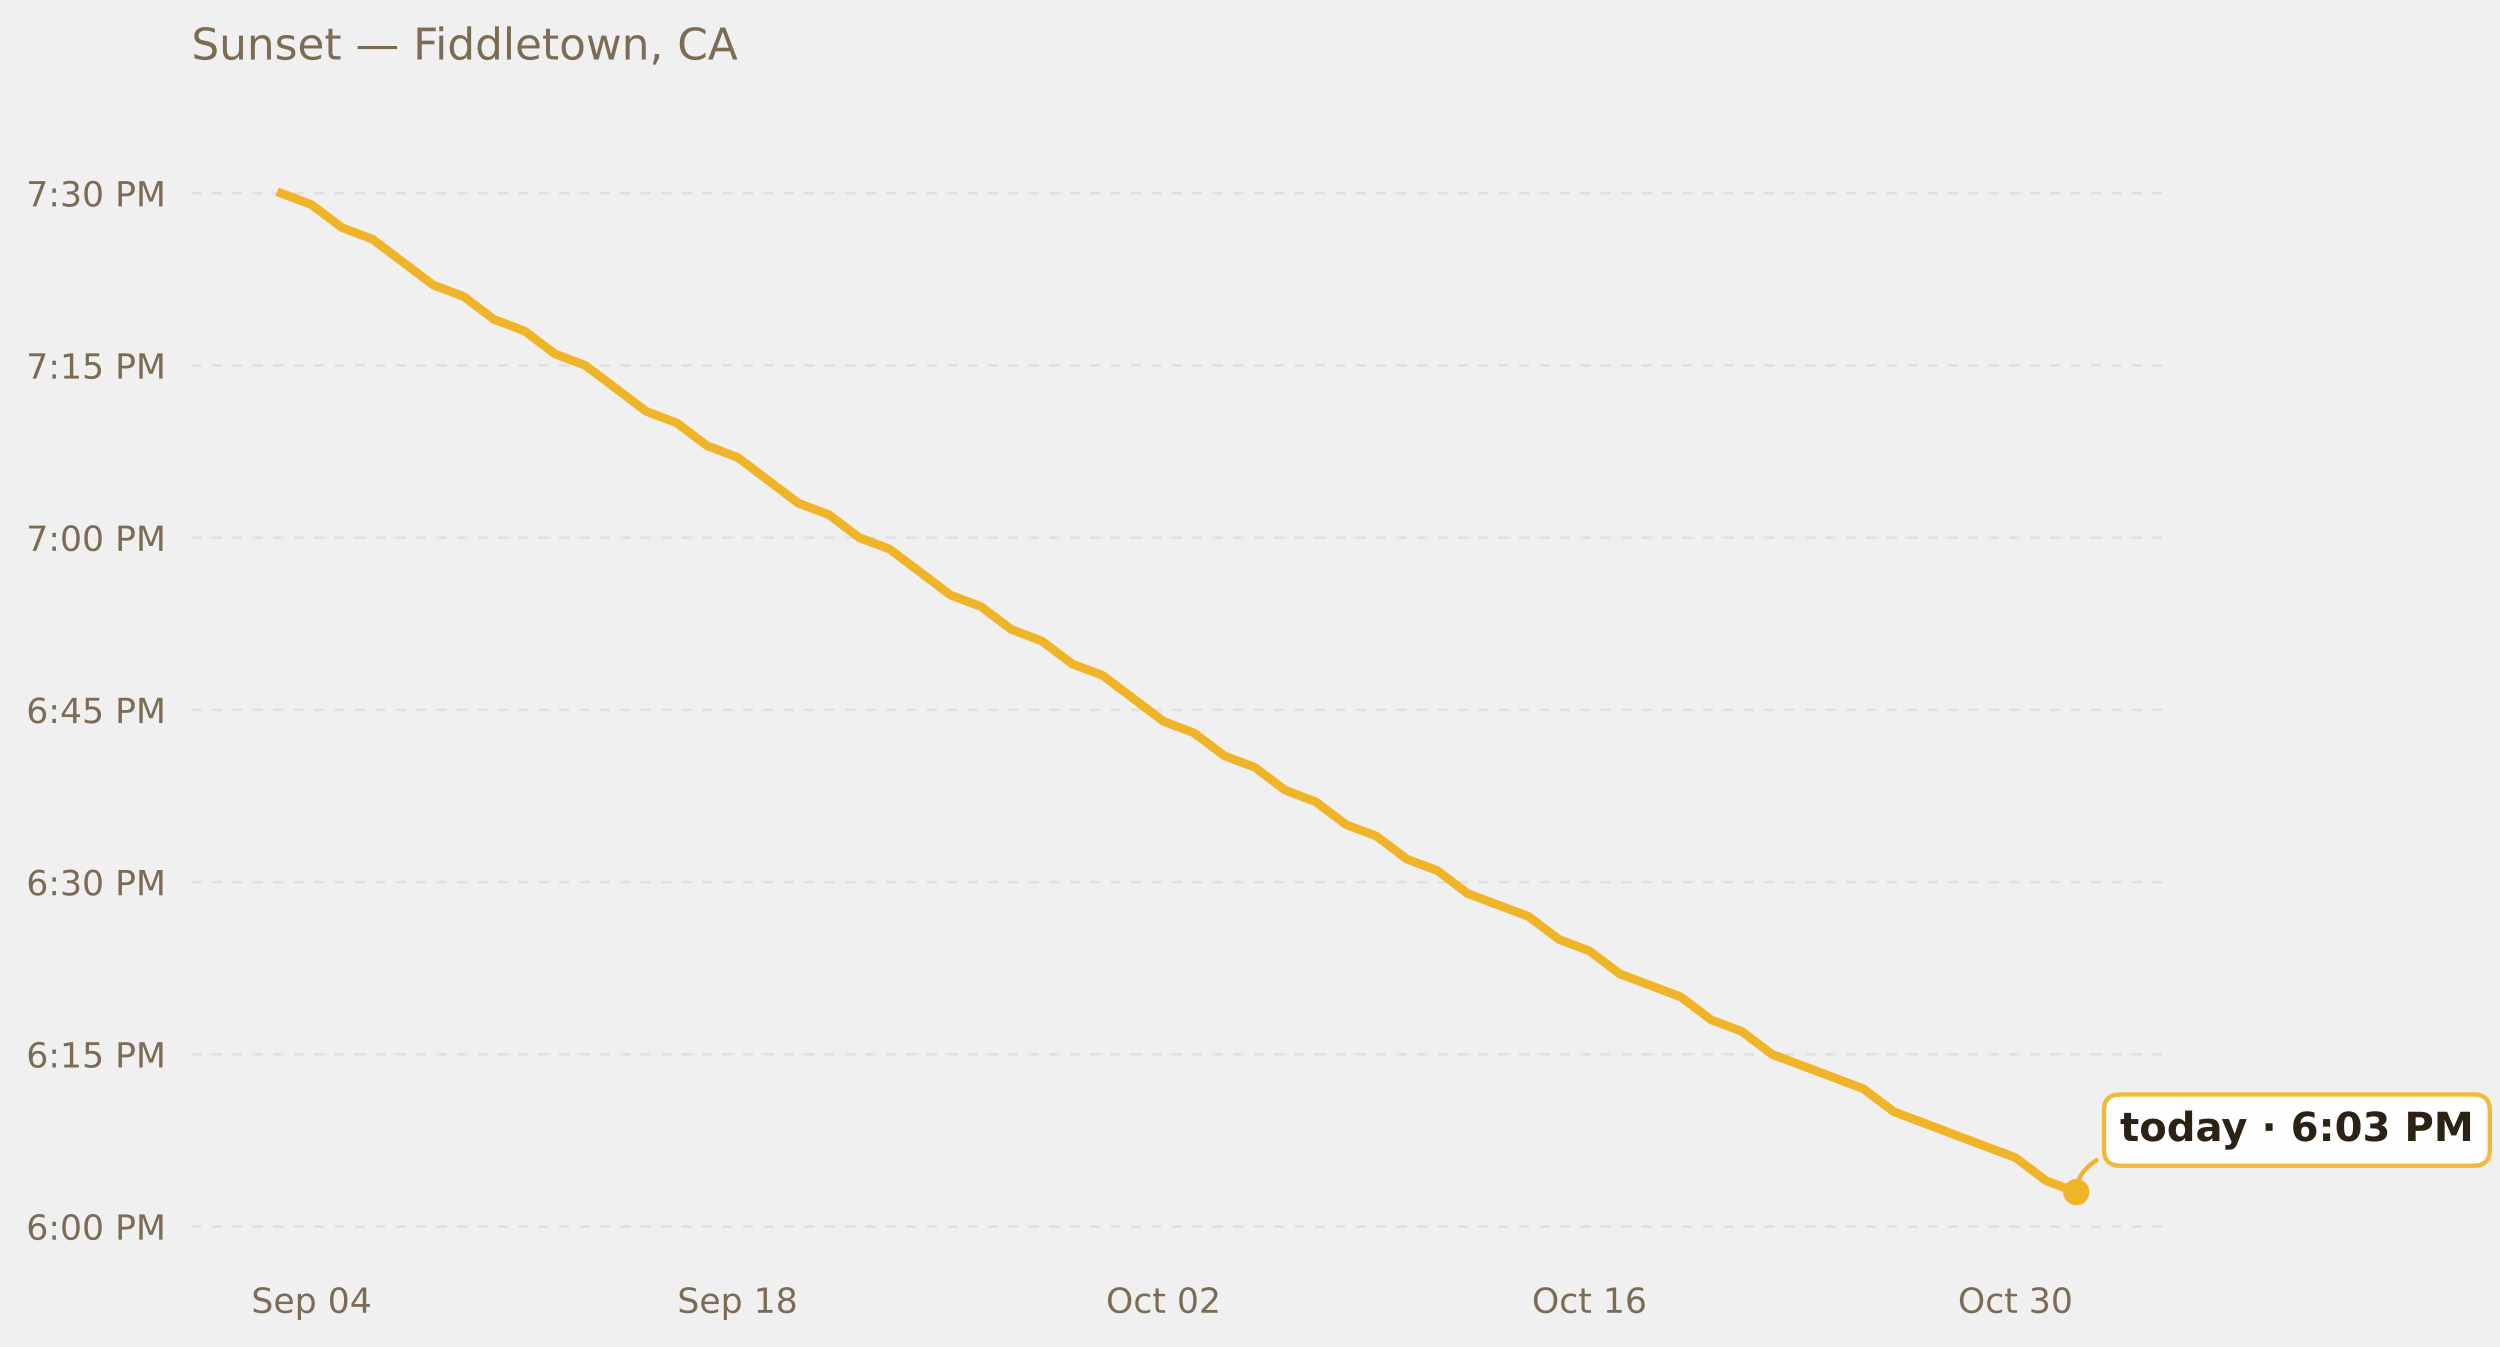
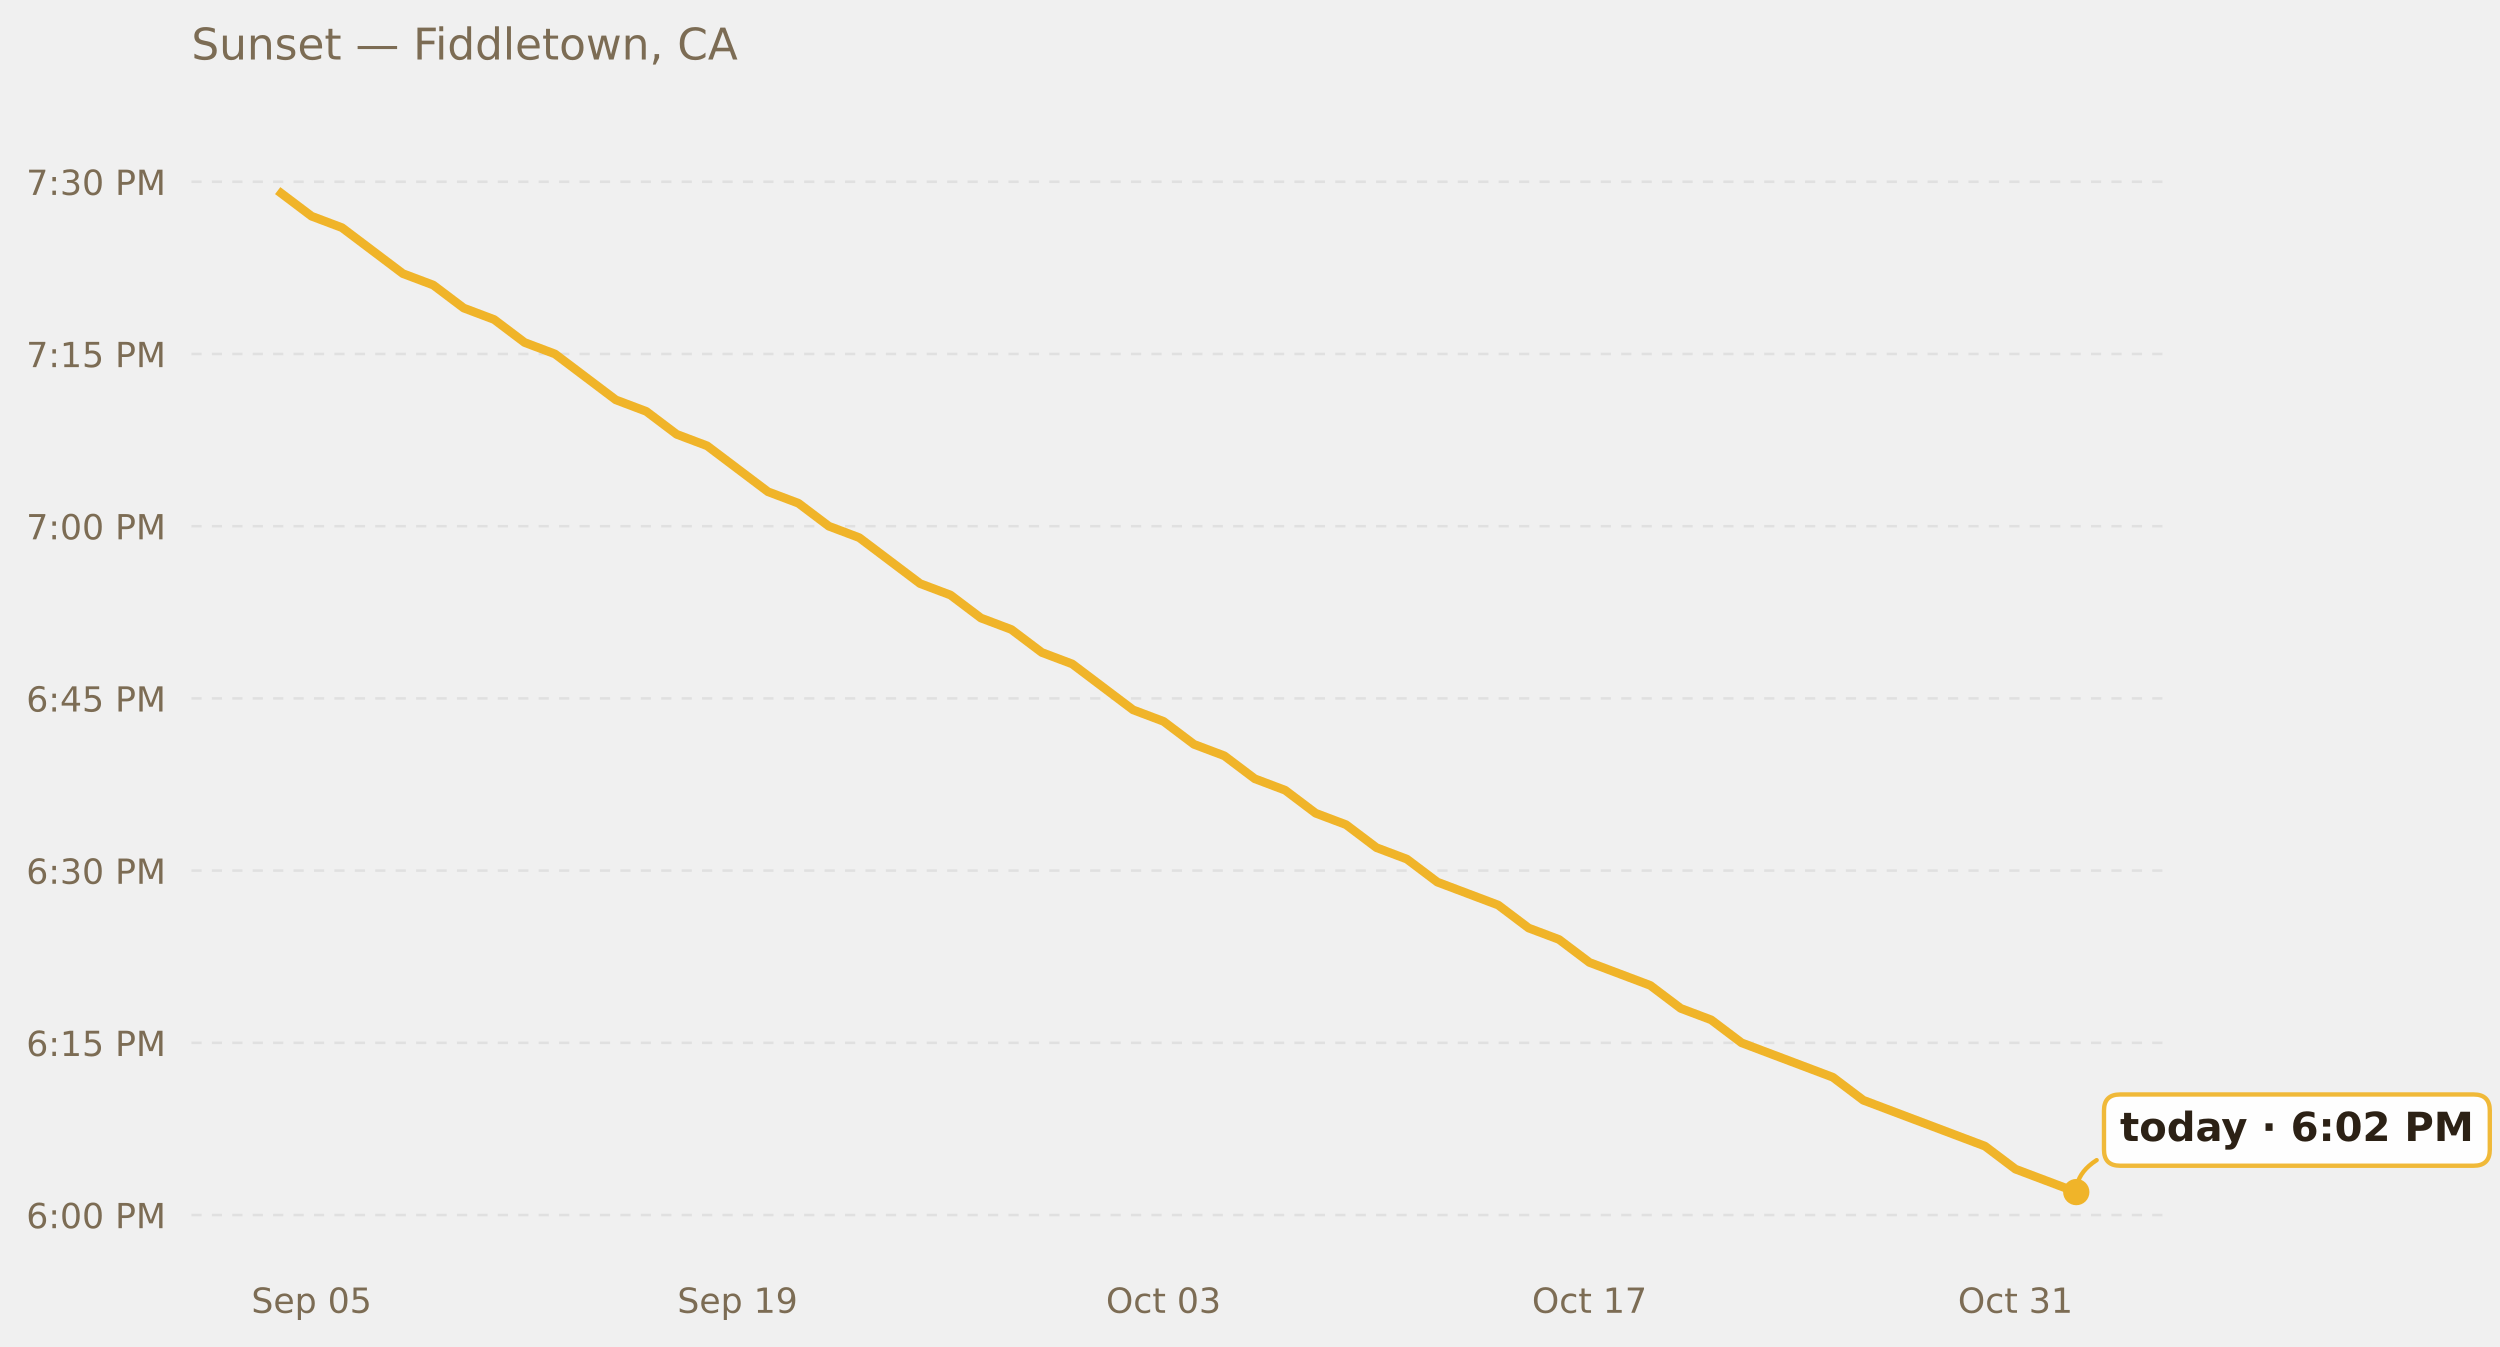
<svg xmlns="http://www.w3.org/2000/svg" xmlns:xlink="http://www.w3.org/1999/xlink" width="685.423pt" height="369.112pt" viewBox="0 0 685.423 369.112" version="1.1">
  <defs>
    <style type="text/css">*{stroke-linejoin: round; stroke-linecap: butt}</style>
  </defs>
  <g id="figure_1">
    <g id="patch_1">
      <path d="M 0 369.112  L 685.423 369.112  L 685.423 0  L 0 0  L 0 369.112  z " style="fill: none; opacity: 0" />
    </g>
    <g id="axes_1">
      <g id="patch_2">
        <path d="M 52.478 345.718  L 593.858 345.718  L 593.858 30.318  L 52.478 30.318  L 52.478 345.718  z " style="fill: none" />
      </g>
      <g id="matplotlib.axis_1">
        <g id="xtick_1">
          <g id="text_1">
            <g style="fill: #7c6c54" transform="translate(68.9198 359.9366) scale(0.095 -0.095)">
              <defs>
                <path id="DejaVuSans-53" d="M 3425 4513  L 3425 3897  Q 3066 4069 2747 4153  Q 2428 4238 2131 4238  Q 1616 4238 1336 4038  Q 1056 3838 1056 3469  Q 1056 3159 1242 3001  Q 1428 2844 1947 2747  L 2328 2669  Q 3034 2534 3370 2195  Q 3706 1856 3706 1288  Q 3706 609 3251 259  Q 2797 -91 1919 -91  Q 1588 -91 1214 -16  Q 841 59 441 206  L 441 856  Q 825 641 1194 531  Q 1563 422 1919 422  Q 2459 422 2753 634  Q 3047 847 3047 1241  Q 3047 1584 2836 1778  Q 2625 1972 2144 2069  L 1759 2144  Q 1053 2284 737 2584  Q 422 2884 422 3419  Q 422 4038 858 4394  Q 1294 4750 2059 4750  Q 2388 4750 2728 4690  Q 3069 4631 3425 4513  z " transform="scale(0.015625)" />
                <path id="DejaVuSans-65" d="M 3597 1894  L 3597 1613  L 953 1613  Q 991 1019 1311 708  Q 1631 397 2203 397  Q 2534 397 2845 478  Q 3156 559 3463 722  L 3463 178  Q 3153 47 2828 -22  Q 2503 -91 2169 -91  Q 1331 -91 842 396  Q 353 884 353 1716  Q 353 2575 817 3079  Q 1281 3584 2069 3584  Q 2775 3584 3186 3129  Q 3597 2675 3597 1894  z M 3022 2063  Q 3016 2534 2758 2815  Q 2500 3097 2075 3097  Q 1594 3097 1305 2825  Q 1016 2553 972 2059  L 3022 2063  z " transform="scale(0.015625)" />
                <path id="DejaVuSans-70" d="M 1159 525  L 1159 -1331  L 581 -1331  L 581 3500  L 1159 3500  L 1159 2969  Q 1341 3281 1617 3432  Q 1894 3584 2278 3584  Q 2916 3584 3314 3078  Q 3713 2572 3713 1747  Q 3713 922 3314 415  Q 2916 -91 2278 -91  Q 1894 -91 1617 61  Q 1341 213 1159 525  z M 3116 1747  Q 3116 2381 2855 2742  Q 2594 3103 2138 3103  Q 1681 3103 1420 2742  Q 1159 2381 1159 1747  Q 1159 1113 1420 752  Q 1681 391 2138 391  Q 2594 391 2855 752  Q 3116 1113 3116 1747  z " transform="scale(0.015625)" />
                <path id="DejaVuSans-20" transform="scale(0.015625)" />
                <path id="DejaVuSans-30" d="M 2034 4250  Q 1547 4250 1301 3770  Q 1056 3291 1056 2328  Q 1056 1369 1301 889  Q 1547 409 2034 409  Q 2525 409 2770 889  Q 3016 1369 3016 2328  Q 3016 3291 2770 3770  Q 2525 4250 2034 4250  z M 2034 4750  Q 2819 4750 3233 4129  Q 3647 3509 3647 2328  Q 3647 1150 3233 529  Q 2819 -91 2034 -91  Q 1250 -91 836 529  Q 422 1150 422 2328  Q 422 3509 836 4129  Q 1250 4750 2034 4750  z " transform="scale(0.015625)" />
-                 <path id="DejaVuSans-34" d="M 2419 4116  L 825 1625  L 2419 1625  L 2419 4116  z M 2253 4666  L 3047 4666  L 3047 1625  L 3713 1625  L 3713 1100  L 3047 1100  L 3047 0  L 2419 0  L 2419 1100  L 313 1100  L 313 1709  L 2253 4666  z " transform="scale(0.015625)" />
+                 <path id="DejaVuSans-35" d="M 691 4666  L 3169 4666  L 3169 4134  L 1269 4134  L 1269 2991  Q 1406 3038 1543 3061  Q 1681 3084 1819 3084  Q 2600 3084 3056 2656  Q 3513 2228 3513 1497  Q 3513 744 3044 326  Q 2575 -91 1722 -91  Q 1428 -91 1123 -41  Q 819 9 494 109  L 494 744  Q 775 591 1075 516  Q 1375 441 1709 441  Q 2250 441 2565 725  Q 2881 1009 2881 1497  Q 2881 1984 2565 2268  Q 2250 2553 1709 2553  Q 1456 2553 1204 2497  Q 953 2441 691 2322  L 691 4666  z " transform="scale(0.015625)" />
              </defs>
              <use xlink:href="#DejaVuSans-53" />
              <use xlink:href="#DejaVuSans-65" x="63.477" />
              <use xlink:href="#DejaVuSans-70" x="125" />
              <use xlink:href="#DejaVuSans-20" x="188.477" />
              <use xlink:href="#DejaVuSans-30" x="220.264" />
-               <use xlink:href="#DejaVuSans-34" x="283.887" />
+               <use xlink:href="#DejaVuSans-35" x="283.887" />
            </g>
          </g>
        </g>
        <g id="xtick_2">
          <g id="text_2">
            <g style="fill: #7c6c54" transform="translate(185.7045 359.9366) scale(0.095 -0.095)">
              <defs>
                <path id="DejaVuSans-31" d="M 794 531  L 1825 531  L 1825 4091  L 703 3866  L 703 4441  L 1819 4666  L 2450 4666  L 2450 531  L 3481 531  L 3481 0  L 794 0  L 794 531  z " transform="scale(0.015625)" />
-                 <path id="DejaVuSans-38" d="M 2034 2216  Q 1584 2216 1326 1975  Q 1069 1734 1069 1313  Q 1069 891 1326 650  Q 1584 409 2034 409  Q 2484 409 2743 651  Q 3003 894 3003 1313  Q 3003 1734 2745 1975  Q 2488 2216 2034 2216  z M 1403 2484  Q 997 2584 770 2862  Q 544 3141 544 3541  Q 544 4100 942 4425  Q 1341 4750 2034 4750  Q 2731 4750 3128 4425  Q 3525 4100 3525 3541  Q 3525 3141 3298 2862  Q 3072 2584 2669 2484  Q 3125 2378 3379 2068  Q 3634 1759 3634 1313  Q 3634 634 3220 271  Q 2806 -91 2034 -91  Q 1263 -91 848 271  Q 434 634 434 1313  Q 434 1759 690 2068  Q 947 2378 1403 2484  z M 1172 3481  Q 1172 3119 1398 2916  Q 1625 2713 2034 2713  Q 2441 2713 2670 2916  Q 2900 3119 2900 3481  Q 2900 3844 2670 4047  Q 2441 4250 2034 4250  Q 1625 4250 1398 4047  Q 1172 3844 1172 3481  z " transform="scale(0.015625)" />
+                 <path id="DejaVuSans-39" d="M 703 97  L 703 672  Q 941 559 1184 500  Q 1428 441 1663 441  Q 2288 441 2617 861  Q 2947 1281 2994 2138  Q 2813 1869 2534 1725  Q 2256 1581 1919 1581  Q 1219 1581 811 2004  Q 403 2428 403 3163  Q 403 3881 828 4315  Q 1253 4750 1959 4750  Q 2769 4750 3195 4129  Q 3622 3509 3622 2328  Q 3622 1225 3098 567  Q 2575 -91 1691 -91  Q 1453 -91 1209 -44  Q 966 3 703 97  z M 1959 2075  Q 2384 2075 2632 2365  Q 2881 2656 2881 3163  Q 2881 3666 2632 3958  Q 2384 4250 1959 4250  Q 1534 4250 1286 3958  Q 1038 3666 1038 3163  Q 1038 2656 1286 2365  Q 1534 2075 1959 2075  z " transform="scale(0.015625)" />
              </defs>
              <use xlink:href="#DejaVuSans-53" />
              <use xlink:href="#DejaVuSans-65" x="63.477" />
              <use xlink:href="#DejaVuSans-70" x="125" />
              <use xlink:href="#DejaVuSans-20" x="188.477" />
              <use xlink:href="#DejaVuSans-31" x="220.264" />
-               <use xlink:href="#DejaVuSans-38" x="283.887" />
+               <use xlink:href="#DejaVuSans-39" x="283.887" />
            </g>
          </g>
        </g>
        <g id="xtick_3">
          <g id="text_3">
            <g style="fill: #7c6c54" transform="translate(303.2298 359.9366) scale(0.095 -0.095)">
              <defs>
                <path id="DejaVuSans-4f" d="M 2522 4238  Q 1834 4238 1429 3725  Q 1025 3213 1025 2328  Q 1025 1447 1429 934  Q 1834 422 2522 422  Q 3209 422 3611 934  Q 4013 1447 4013 2328  Q 4013 3213 3611 3725  Q 3209 4238 2522 4238  z M 2522 4750  Q 3503 4750 4090 4092  Q 4678 3434 4678 2328  Q 4678 1225 4090 567  Q 3503 -91 2522 -91  Q 1538 -91 948 565  Q 359 1222 359 2328  Q 359 3434 948 4092  Q 1538 4750 2522 4750  z " transform="scale(0.015625)" />
                <path id="DejaVuSans-63" d="M 3122 3366  L 3122 2828  Q 2878 2963 2633 3030  Q 2388 3097 2138 3097  Q 1578 3097 1268 2742  Q 959 2388 959 1747  Q 959 1106 1268 751  Q 1578 397 2138 397  Q 2388 397 2633 464  Q 2878 531 3122 666  L 3122 134  Q 2881 22 2623 -34  Q 2366 -91 2075 -91  Q 1284 -91 818 406  Q 353 903 353 1747  Q 353 2603 823 3093  Q 1294 3584 2113 3584  Q 2378 3584 2631 3529  Q 2884 3475 3122 3366  z " transform="scale(0.015625)" />
                <path id="DejaVuSans-74" d="M 1172 4494  L 1172 3500  L 2356 3500  L 2356 3053  L 1172 3053  L 1172 1153  Q 1172 725 1289 603  Q 1406 481 1766 481  L 2356 481  L 2356 0  L 1766 0  Q 1100 0 847 248  Q 594 497 594 1153  L 594 3053  L 172 3053  L 172 3500  L 594 3500  L 594 4494  L 1172 4494  z " transform="scale(0.015625)" />
-                 <path id="DejaVuSans-32" d="M 1228 531  L 3431 531  L 3431 0  L 469 0  L 469 531  Q 828 903 1448 1529  Q 2069 2156 2228 2338  Q 2531 2678 2651 2914  Q 2772 3150 2772 3378  Q 2772 3750 2511 3984  Q 2250 4219 1831 4219  Q 1534 4219 1204 4116  Q 875 4013 500 3803  L 500 4441  Q 881 4594 1212 4672  Q 1544 4750 1819 4750  Q 2544 4750 2975 4387  Q 3406 4025 3406 3419  Q 3406 3131 3298 2873  Q 3191 2616 2906 2266  Q 2828 2175 2409 1742  Q 1991 1309 1228 531  z " transform="scale(0.015625)" />
+                 <path id="DejaVuSans-33" d="M 2597 2516  Q 3050 2419 3304 2112  Q 3559 1806 3559 1356  Q 3559 666 3084 287  Q 2609 -91 1734 -91  Q 1441 -91 1130 -33  Q 819 25 488 141  L 488 750  Q 750 597 1062 519  Q 1375 441 1716 441  Q 2309 441 2620 675  Q 2931 909 2931 1356  Q 2931 1769 2642 2001  Q 2353 2234 1838 2234  L 1294 2234  L 1294 2753  L 1863 2753  Q 2328 2753 2575 2939  Q 2822 3125 2822 3475  Q 2822 3834 2567 4026  Q 2313 4219 1838 4219  Q 1578 4219 1281 4162  Q 984 4106 628 3988  L 628 4550  Q 988 4650 1302 4700  Q 1616 4750 1894 4750  Q 2613 4750 3031 4423  Q 3450 4097 3450 3541  Q 3450 3153 3228 2886  Q 3006 2619 2597 2516  z " transform="scale(0.015625)" />
              </defs>
              <use xlink:href="#DejaVuSans-4f" />
              <use xlink:href="#DejaVuSans-63" x="78.711" />
              <use xlink:href="#DejaVuSans-74" x="133.691" />
              <use xlink:href="#DejaVuSans-20" x="172.9" />
              <use xlink:href="#DejaVuSans-30" x="204.688" />
-               <use xlink:href="#DejaVuSans-32" x="268.311" />
+               <use xlink:href="#DejaVuSans-33" x="268.311" />
            </g>
          </g>
        </g>
        <g id="xtick_4">
          <g id="text_4">
            <g style="fill: #7c6c54" transform="translate(420.0145 359.9366) scale(0.095 -0.095)">
              <defs>
-                 <path id="DejaVuSans-36" d="M 2113 2584  Q 1688 2584 1439 2293  Q 1191 2003 1191 1497  Q 1191 994 1439 701  Q 1688 409 2113 409  Q 2538 409 2786 701  Q 3034 994 3034 1497  Q 3034 2003 2786 2293  Q 2538 2584 2113 2584  z M 3366 4563  L 3366 3988  Q 3128 4100 2886 4159  Q 2644 4219 2406 4219  Q 1781 4219 1451 3797  Q 1122 3375 1075 2522  Q 1259 2794 1537 2939  Q 1816 3084 2150 3084  Q 2853 3084 3261 2657  Q 3669 2231 3669 1497  Q 3669 778 3244 343  Q 2819 -91 2113 -91  Q 1303 -91 875 529  Q 447 1150 447 2328  Q 447 3434 972 4092  Q 1497 4750 2381 4750  Q 2619 4750 2861 4703  Q 3103 4656 3366 4563  z " transform="scale(0.015625)" />
+                 <path id="DejaVuSans-37" d="M 525 4666  L 3525 4666  L 3525 4397  L 1831 0  L 1172 0  L 2766 4134  L 525 4134  L 525 4666  z " transform="scale(0.015625)" />
              </defs>
              <use xlink:href="#DejaVuSans-4f" />
              <use xlink:href="#DejaVuSans-63" x="78.711" />
              <use xlink:href="#DejaVuSans-74" x="133.691" />
              <use xlink:href="#DejaVuSans-20" x="172.9" />
              <use xlink:href="#DejaVuSans-31" x="204.688" />
-               <use xlink:href="#DejaVuSans-36" x="268.311" />
+               <use xlink:href="#DejaVuSans-37" x="268.311" />
            </g>
          </g>
        </g>
        <g id="xtick_5">
          <g id="text_5">
            <g style="fill: #7c6c54" transform="translate(536.7992 359.9366) scale(0.095 -0.095)">
-               <defs>
-                 <path id="DejaVuSans-33" d="M 2597 2516  Q 3050 2419 3304 2112  Q 3559 1806 3559 1356  Q 3559 666 3084 287  Q 2609 -91 1734 -91  Q 1441 -91 1130 -33  Q 819 25 488 141  L 488 750  Q 750 597 1062 519  Q 1375 441 1716 441  Q 2309 441 2620 675  Q 2931 909 2931 1356  Q 2931 1769 2642 2001  Q 2353 2234 1838 2234  L 1294 2234  L 1294 2753  L 1863 2753  Q 2328 2753 2575 2939  Q 2822 3125 2822 3475  Q 2822 3834 2567 4026  Q 2313 4219 1838 4219  Q 1578 4219 1281 4162  Q 984 4106 628 3988  L 628 4550  Q 988 4650 1302 4700  Q 1616 4750 1894 4750  Q 2613 4750 3031 4423  Q 3450 4097 3450 3541  Q 3450 3153 3228 2886  Q 3006 2619 2597 2516  z " transform="scale(0.015625)" />
-               </defs>
              <use xlink:href="#DejaVuSans-4f" />
              <use xlink:href="#DejaVuSans-63" x="78.711" />
              <use xlink:href="#DejaVuSans-74" x="133.691" />
              <use xlink:href="#DejaVuSans-20" x="172.9" />
              <use xlink:href="#DejaVuSans-33" x="204.688" />
-               <use xlink:href="#DejaVuSans-30" x="268.311" />
+               <use xlink:href="#DejaVuSans-31" x="268.311" />
            </g>
          </g>
        </g>
      </g>
      <g id="matplotlib.axis_2">
        <g id="ytick_1">
          <g id="line2d_1">
-             <path d="M 52.478 336.275  L 593.858 336.275  " clip-path="url(#p6f3797dae2)" style="fill: none; stroke-dasharray: 2.8,2.8; stroke-dashoffset: 0; stroke: #e0e0e0; stroke-width: 0.7" />
+             <path d="M 52.478 333.127  L 593.858 333.127  " clip-path="url(#p673cee1c81)" style="fill: none; stroke-dasharray: 2.8,2.8; stroke-dashoffset: 0; stroke: #e0e0e0; stroke-width: 0.7" />
          </g>
          <g id="text_6">
-             <g style="fill: #7c6c54" transform="translate(7.2 339.8843) scale(0.095 -0.095)">
-               <defs>
+             <g style="fill: #7c6c54" transform="translate(7.2 336.7366) scale(0.095 -0.095)">
+               <defs>
+                 <path id="DejaVuSans-36" d="M 2113 2584  Q 1688 2584 1439 2293  Q 1191 2003 1191 1497  Q 1191 994 1439 701  Q 1688 409 2113 409  Q 2538 409 2786 701  Q 3034 994 3034 1497  Q 3034 2003 2786 2293  Q 2538 2584 2113 2584  z M 3366 4563  L 3366 3988  Q 3128 4100 2886 4159  Q 2644 4219 2406 4219  Q 1781 4219 1451 3797  Q 1122 3375 1075 2522  Q 1259 2794 1537 2939  Q 1816 3084 2150 3084  Q 2853 3084 3261 2657  Q 3669 2231 3669 1497  Q 3669 778 3244 343  Q 2819 -91 2113 -91  Q 1303 -91 875 529  Q 447 1150 447 2328  Q 447 3434 972 4092  Q 1497 4750 2381 4750  Q 2619 4750 2861 4703  Q 3103 4656 3366 4563  z " transform="scale(0.015625)" />
                <path id="DejaVuSans-3a" d="M 750 794  L 1409 794  L 1409 0  L 750 0  L 750 794  z M 750 3309  L 1409 3309  L 1409 2516  L 750 2516  L 750 3309  z " transform="scale(0.015625)" />
                <path id="DejaVuSans-50" d="M 1259 4147  L 1259 2394  L 2053 2394  Q 2494 2394 2734 2622  Q 2975 2850 2975 3272  Q 2975 3691 2734 3919  Q 2494 4147 2053 4147  L 1259 4147  z M 628 4666  L 2053 4666  Q 2838 4666 3239 4311  Q 3641 3956 3641 3272  Q 3641 2581 3239 2228  Q 2838 1875 2053 1875  L 1259 1875  L 1259 0  L 628 0  L 628 4666  z " transform="scale(0.015625)" />
                <path id="DejaVuSans-4d" d="M 628 4666  L 1569 4666  L 2759 1491  L 3956 4666  L 4897 4666  L 4897 0  L 4281 0  L 4281 4097  L 3078 897  L 2444 897  L 1241 4097  L 1241 0  L 628 0  L 628 4666  z " transform="scale(0.015625)" />
              </defs>
              <use xlink:href="#DejaVuSans-36" />
              <use xlink:href="#DejaVuSans-3a" x="63.623" />
              <use xlink:href="#DejaVuSans-30" x="97.314" />
              <use xlink:href="#DejaVuSans-30" x="160.938" />
              <use xlink:href="#DejaVuSans-20" x="224.561" />
              <use xlink:href="#DejaVuSans-50" x="256.348" />
              <use xlink:href="#DejaVuSans-4d" x="316.65" />
            </g>
          </g>
        </g>
        <g id="ytick_2">
          <g id="line2d_2">
-             <path d="M 52.478 289.059  L 593.858 289.059  " clip-path="url(#p6f3797dae2)" style="fill: none; stroke-dasharray: 2.8,2.8; stroke-dashoffset: 0; stroke: #e0e0e0; stroke-width: 0.7" />
+             <path d="M 52.478 285.912  L 593.858 285.912  " clip-path="url(#p673cee1c81)" style="fill: none; stroke-dasharray: 2.8,2.8; stroke-dashoffset: 0; stroke: #e0e0e0; stroke-width: 0.7" />
          </g>
          <g id="text_7">
-             <g style="fill: #7c6c54" transform="translate(7.2 292.6687) scale(0.095 -0.095)">
-               <defs>
-                 <path id="DejaVuSans-35" d="M 691 4666  L 3169 4666  L 3169 4134  L 1269 4134  L 1269 2991  Q 1406 3038 1543 3061  Q 1681 3084 1819 3084  Q 2600 3084 3056 2656  Q 3513 2228 3513 1497  Q 3513 744 3044 326  Q 2575 -91 1722 -91  Q 1428 -91 1123 -41  Q 819 9 494 109  L 494 744  Q 775 591 1075 516  Q 1375 441 1709 441  Q 2250 441 2565 725  Q 2881 1009 2881 1497  Q 2881 1984 2565 2268  Q 2250 2553 1709 2553  Q 1456 2553 1204 2497  Q 953 2441 691 2322  L 691 4666  z " transform="scale(0.015625)" />
-               </defs>
+             <g style="fill: #7c6c54" transform="translate(7.2 289.521) scale(0.095 -0.095)">
              <use xlink:href="#DejaVuSans-36" />
              <use xlink:href="#DejaVuSans-3a" x="63.623" />
              <use xlink:href="#DejaVuSans-31" x="97.314" />
              <use xlink:href="#DejaVuSans-35" x="160.938" />
              <use xlink:href="#DejaVuSans-20" x="224.561" />
              <use xlink:href="#DejaVuSans-50" x="256.348" />
              <use xlink:href="#DejaVuSans-4d" x="316.65" />
            </g>
          </g>
        </g>
        <g id="ytick_3">
          <g id="line2d_3">
-             <path d="M 52.478 241.844  L 593.858 241.844  " clip-path="url(#p6f3797dae2)" style="fill: none; stroke-dasharray: 2.8,2.8; stroke-dashoffset: 0; stroke: #e0e0e0; stroke-width: 0.7" />
+             <path d="M 52.478 238.696  L 593.858 238.696  " clip-path="url(#p673cee1c81)" style="fill: none; stroke-dasharray: 2.8,2.8; stroke-dashoffset: 0; stroke: #e0e0e0; stroke-width: 0.7" />
          </g>
          <g id="text_8">
-             <g style="fill: #7c6c54" transform="translate(7.2 245.4531) scale(0.095 -0.095)">
+             <g style="fill: #7c6c54" transform="translate(7.2 242.3054) scale(0.095 -0.095)">
              <use xlink:href="#DejaVuSans-36" />
              <use xlink:href="#DejaVuSans-3a" x="63.623" />
              <use xlink:href="#DejaVuSans-33" x="97.314" />
              <use xlink:href="#DejaVuSans-30" x="160.938" />
              <use xlink:href="#DejaVuSans-20" x="224.561" />
              <use xlink:href="#DejaVuSans-50" x="256.348" />
              <use xlink:href="#DejaVuSans-4d" x="316.65" />
            </g>
          </g>
        </g>
        <g id="ytick_4">
          <g id="line2d_4">
-             <path d="M 52.478 194.628  L 593.858 194.628  " clip-path="url(#p6f3797dae2)" style="fill: none; stroke-dasharray: 2.8,2.8; stroke-dashoffset: 0; stroke: #e0e0e0; stroke-width: 0.7" />
+             <path d="M 52.478 191.481  L 593.858 191.481  " clip-path="url(#p673cee1c81)" style="fill: none; stroke-dasharray: 2.8,2.8; stroke-dashoffset: 0; stroke: #e0e0e0; stroke-width: 0.7" />
          </g>
          <g id="text_9">
-             <g style="fill: #7c6c54" transform="translate(7.2 198.2376) scale(0.095 -0.095)">
+             <g style="fill: #7c6c54" transform="translate(7.2 195.0899) scale(0.095 -0.095)">
+               <defs>
+                 <path id="DejaVuSans-34" d="M 2419 4116  L 825 1625  L 2419 1625  L 2419 4116  z M 2253 4666  L 3047 4666  L 3047 1625  L 3713 1625  L 3713 1100  L 3047 1100  L 3047 0  L 2419 0  L 2419 1100  L 313 1100  L 313 1709  L 2253 4666  z " transform="scale(0.015625)" />
+               </defs>
              <use xlink:href="#DejaVuSans-36" />
              <use xlink:href="#DejaVuSans-3a" x="63.623" />
              <use xlink:href="#DejaVuSans-34" x="97.314" />
              <use xlink:href="#DejaVuSans-35" x="160.938" />
              <use xlink:href="#DejaVuSans-20" x="224.561" />
              <use xlink:href="#DejaVuSans-50" x="256.348" />
              <use xlink:href="#DejaVuSans-4d" x="316.65" />
            </g>
          </g>
        </g>
        <g id="ytick_5">
          <g id="line2d_5">
-             <path d="M 52.478 147.413  L 593.858 147.413  " clip-path="url(#p6f3797dae2)" style="fill: none; stroke-dasharray: 2.8,2.8; stroke-dashoffset: 0; stroke: #e0e0e0; stroke-width: 0.7" />
+             <path d="M 52.478 144.265  L 593.858 144.265  " clip-path="url(#p673cee1c81)" style="fill: none; stroke-dasharray: 2.8,2.8; stroke-dashoffset: 0; stroke: #e0e0e0; stroke-width: 0.7" />
          </g>
          <g id="text_10">
-             <g style="fill: #7c6c54" transform="translate(7.2 151.022) scale(0.095 -0.095)">
-               <defs>
-                 <path id="DejaVuSans-37" d="M 525 4666  L 3525 4666  L 3525 4397  L 1831 0  L 1172 0  L 2766 4134  L 525 4134  L 525 4666  z " transform="scale(0.015625)" />
-               </defs>
+             <g style="fill: #7c6c54" transform="translate(7.2 147.8743) scale(0.095 -0.095)">
              <use xlink:href="#DejaVuSans-37" />
              <use xlink:href="#DejaVuSans-3a" x="63.623" />
              <use xlink:href="#DejaVuSans-30" x="97.314" />
              <use xlink:href="#DejaVuSans-30" x="160.938" />
              <use xlink:href="#DejaVuSans-20" x="224.561" />
              <use xlink:href="#DejaVuSans-50" x="256.348" />
              <use xlink:href="#DejaVuSans-4d" x="316.65" />
            </g>
          </g>
        </g>
        <g id="ytick_6">
          <g id="line2d_6">
-             <path d="M 52.478 100.197  L 593.858 100.197  " clip-path="url(#p6f3797dae2)" style="fill: none; stroke-dasharray: 2.8,2.8; stroke-dashoffset: 0; stroke: #e0e0e0; stroke-width: 0.7" />
+             <path d="M 52.478 97.049  L 593.858 97.049  " clip-path="url(#p673cee1c81)" style="fill: none; stroke-dasharray: 2.8,2.8; stroke-dashoffset: 0; stroke: #e0e0e0; stroke-width: 0.7" />
          </g>
          <g id="text_11">
-             <g style="fill: #7c6c54" transform="translate(7.2 103.8064) scale(0.095 -0.095)">
+             <g style="fill: #7c6c54" transform="translate(7.2 100.6587) scale(0.095 -0.095)">
              <use xlink:href="#DejaVuSans-37" />
              <use xlink:href="#DejaVuSans-3a" x="63.623" />
              <use xlink:href="#DejaVuSans-31" x="97.314" />
              <use xlink:href="#DejaVuSans-35" x="160.938" />
              <use xlink:href="#DejaVuSans-20" x="224.561" />
              <use xlink:href="#DejaVuSans-50" x="256.348" />
              <use xlink:href="#DejaVuSans-4d" x="316.65" />
            </g>
          </g>
        </g>
        <g id="ytick_7">
          <g id="line2d_7">
-             <path d="M 52.478 52.982  L 593.858 52.982  " clip-path="url(#p6f3797dae2)" style="fill: none; stroke-dasharray: 2.8,2.8; stroke-dashoffset: 0; stroke: #e0e0e0; stroke-width: 0.7" />
+             <path d="M 52.478 49.834  L 593.858 49.834  " clip-path="url(#p673cee1c81)" style="fill: none; stroke-dasharray: 2.8,2.8; stroke-dashoffset: 0; stroke: #e0e0e0; stroke-width: 0.7" />
          </g>
          <g id="text_12">
-             <g style="fill: #7c6c54" transform="translate(7.2 56.59086) scale(0.095 -0.095)">
+             <g style="fill: #7c6c54" transform="translate(7.2 53.44315) scale(0.095 -0.095)">
              <use xlink:href="#DejaVuSans-37" />
              <use xlink:href="#DejaVuSans-3a" x="63.623" />
              <use xlink:href="#DejaVuSans-33" x="97.314" />
              <use xlink:href="#DejaVuSans-30" x="160.938" />
              <use xlink:href="#DejaVuSans-20" x="224.561" />
              <use xlink:href="#DejaVuSans-50" x="256.348" />
              <use xlink:href="#DejaVuSans-4d" x="316.65" />
            </g>
          </g>
        </g>
      </g>
      <g id="line2d_8">
-         <path d="M 77.086 52.982  L 85.428 56.129  L 93.769 62.425  L 102.111 65.572  L 110.453 71.868  L 118.795 78.163  L 127.136 81.311  L 135.478 87.606  L 143.82 90.754  L 152.162 97.049  L 160.503 100.197  L 168.845 106.493  L 177.187 112.788  L 185.529 115.936  L 193.87 122.231  L 202.212 125.379  L 210.554 131.674  L 218.896 137.97  L 227.237 141.117  L 235.579 147.413  L 243.921 150.56  L 252.263 156.856  L 260.605 163.151  L 268.946 166.299  L 277.288 172.594  L 285.63 175.742  L 293.972 182.037  L 302.313 185.185  L 310.655 191.481  L 318.997 197.776  L 327.339 200.924  L 335.68 207.219  L 344.022 210.367  L 352.364 216.662  L 360.706 219.81  L 369.047 226.105  L 377.389 229.253  L 385.731 235.548  L 394.073 238.696  L 402.414 244.992  L 410.756 248.139  L 419.098 251.287  L 427.44 257.582  L 435.782 260.73  L 444.123 267.026  L 452.465 270.173  L 460.807 273.321  L 469.149 279.616  L 477.49 282.764  L 485.832 289.059  L 494.174 292.207  L 502.516 295.355  L 510.857 298.503  L 519.199 304.798  L 527.541 307.946  L 535.883 311.093  L 544.224 314.241  L 552.566 317.389  L 560.908 323.684  L 569.25 326.832  " clip-path="url(#p6f3797dae2)" style="fill: none; stroke: #f0b429; stroke-width: 2.4; stroke-linecap: square" />
+         <path d="M 77.086 52.982  L 85.428 59.277  L 93.769 62.425  L 102.111 68.72  L 110.453 75.016  L 118.795 78.163  L 127.136 84.459  L 135.478 87.606  L 143.82 93.902  L 152.162 97.049  L 160.503 103.345  L 168.845 109.64  L 177.187 112.788  L 185.529 119.083  L 193.87 122.231  L 202.212 128.527  L 210.554 134.822  L 218.896 137.97  L 227.237 144.265  L 235.579 147.413  L 243.921 153.708  L 252.263 160.004  L 260.605 163.151  L 268.946 169.447  L 277.288 172.594  L 285.63 178.89  L 293.972 182.037  L 302.313 188.333  L 310.655 194.628  L 318.997 197.776  L 327.339 204.071  L 335.68 207.219  L 344.022 213.515  L 352.364 216.662  L 360.706 222.958  L 369.047 226.105  L 377.389 232.401  L 385.731 235.548  L 394.073 241.844  L 402.414 244.992  L 410.756 248.139  L 419.098 254.435  L 427.44 257.582  L 435.782 263.878  L 444.123 267.026  L 452.465 270.173  L 460.807 276.469  L 469.149 279.616  L 477.49 285.912  L 485.832 289.059  L 494.174 292.207  L 502.516 295.355  L 510.857 301.65  L 519.199 304.798  L 527.541 307.946  L 535.883 311.093  L 544.224 314.241  L 552.566 320.536  L 560.908 323.684  L 569.25 326.832  " clip-path="url(#p673cee1c81)" style="fill: none; stroke: #f0b429; stroke-width: 2.4; stroke-linecap: square" />
      </g>
      <g id="patch_3">
        <path d="M 574.833 318.075  Q 570.359 320.955 569.47 324.842  " style="fill: none; stroke: #f0b429; stroke-width: 1.2; stroke-linecap: round" />
      </g>
      <g id="text_13">
        <g id="patch_4">
          <path d="M 581.25 319.605  L 678.223 319.605  Q 682.623 319.605 682.623 315.205  L 682.623 304.474  Q 682.623 300.074 678.223 300.074  L 581.25 300.074  Q 576.85 300.074 576.85 304.474  L 576.85 315.205  Q 576.85 319.605 581.25 319.605  z " style="fill: #ffffff; opacity: 0.92; stroke: #f0b429; stroke-width: 1.2; stroke-linejoin: miter" />
        </g>
        <g style="fill: #2c2115" transform="translate(581.2497 312.8319) scale(0.11 -0.11)">
          <defs>
            <path id="DejaVuSans-Bold-74" d="M 1759 4494  L 1759 3500  L 2913 3500  L 2913 2700  L 1759 2700  L 1759 1216  Q 1759 972 1856 886  Q 1953 800 2241 800  L 2816 800  L 2816 0  L 1856 0  Q 1194 0 917 276  Q 641 553 641 1216  L 641 2700  L 84 2700  L 84 3500  L 641 3500  L 641 4494  L 1759 4494  z " transform="scale(0.015625)" />
            <path id="DejaVuSans-Bold-6f" d="M 2203 2784  Q 1831 2784 1636 2517  Q 1441 2250 1441 1747  Q 1441 1244 1636 976  Q 1831 709 2203 709  Q 2569 709 2762 976  Q 2956 1244 2956 1747  Q 2956 2250 2762 2517  Q 2569 2784 2203 2784  z M 2203 3584  Q 3106 3584 3614 3096  Q 4122 2609 4122 1747  Q 4122 884 3614 396  Q 3106 -91 2203 -91  Q 1297 -91 786 396  Q 275 884 275 1747  Q 275 2609 786 3096  Q 1297 3584 2203 3584  z " transform="scale(0.015625)" />
            <path id="DejaVuSans-Bold-64" d="M 2919 2988  L 2919 4863  L 4044 4863  L 4044 0  L 2919 0  L 2919 506  Q 2688 197 2409 53  Q 2131 -91 1766 -91  Q 1119 -91 703 423  Q 288 938 288 1747  Q 288 2556 703 3070  Q 1119 3584 1766 3584  Q 2128 3584 2408 3439  Q 2688 3294 2919 2988  z M 2181 722  Q 2541 722 2730 984  Q 2919 1247 2919 1747  Q 2919 2247 2730 2509  Q 2541 2772 2181 2772  Q 1825 2772 1636 2509  Q 1447 2247 1447 1747  Q 1447 1247 1636 984  Q 1825 722 2181 722  z " transform="scale(0.015625)" />
            <path id="DejaVuSans-Bold-61" d="M 2106 1575  Q 1756 1575 1579 1456  Q 1403 1338 1403 1106  Q 1403 894 1545 773  Q 1688 653 1941 653  Q 2256 653 2472 879  Q 2688 1106 2688 1447  L 2688 1575  L 2106 1575  z M 3816 1997  L 3816 0  L 2688 0  L 2688 519  Q 2463 200 2181 54  Q 1900 -91 1497 -91  Q 953 -91 614 226  Q 275 544 275 1050  Q 275 1666 698 1953  Q 1122 2241 2028 2241  L 2688 2241  L 2688 2328  Q 2688 2594 2478 2717  Q 2269 2841 1825 2841  Q 1466 2841 1156 2769  Q 847 2697 581 2553  L 581 3406  Q 941 3494 1303 3539  Q 1666 3584 2028 3584  Q 2975 3584 3395 3211  Q 3816 2838 3816 1997  z " transform="scale(0.015625)" />
            <path id="DejaVuSans-Bold-79" d="M 78 3500  L 1197 3500  L 2138 1125  L 2938 3500  L 4056 3500  L 2584 -331  Q 2363 -916 2067 -1148  Q 1772 -1381 1288 -1381  L 641 -1381  L 641 -647  L 991 -647  Q 1275 -647 1404 -556  Q 1534 -466 1606 -231  L 1638 -134  L 78 3500  z " transform="scale(0.015625)" />
            <path id="DejaVuSans-Bold-20" transform="scale(0.015625)" />
            <path id="DejaVuSans-Bold-b7" d="M 653 2828  L 1778 2828  L 1778 1619  L 653 1619  L 653 2828  z " transform="scale(0.015625)" />
            <path id="DejaVuSans-Bold-36" d="M 2316 2303  Q 2000 2303 1842 2098  Q 1684 1894 1684 1484  Q 1684 1075 1842 870  Q 2000 666 2316 666  Q 2634 666 2792 870  Q 2950 1075 2950 1484  Q 2950 1894 2792 2098  Q 2634 2303 2316 2303  z M 3803 4544  L 3803 3681  Q 3506 3822 3243 3889  Q 2981 3956 2731 3956  Q 2194 3956 1894 3657  Q 1594 3359 1544 2772  Q 1750 2925 1990 3001  Q 2231 3078 2516 3078  Q 3231 3078 3670 2659  Q 4109 2241 4109 1563  Q 4109 813 3618 361  Q 3128 -91 2303 -91  Q 1394 -91 895 523  Q 397 1138 397 2266  Q 397 3422 980 4083  Q 1563 4744 2578 4744  Q 2900 4744 3203 4694  Q 3506 4644 3803 4544  z " transform="scale(0.015625)" />
            <path id="DejaVuSans-Bold-3a" d="M 716 3500  L 1844 3500  L 1844 2291  L 716 2291  L 716 3500  z M 716 1209  L 1844 1209  L 1844 0  L 716 0  L 716 1209  z " transform="scale(0.015625)" />
            <path id="DejaVuSans-Bold-30" d="M 2944 2338  Q 2944 3213 2780 3570  Q 2616 3928 2228 3928  Q 1841 3928 1675 3570  Q 1509 3213 1509 2338  Q 1509 1453 1675 1090  Q 1841 728 2228 728  Q 2613 728 2778 1090  Q 2944 1453 2944 2338  z M 4147 2328  Q 4147 1169 3647 539  Q 3147 -91 2228 -91  Q 1306 -91 806 539  Q 306 1169 306 2328  Q 306 3491 806 4120  Q 1306 4750 2228 4750  Q 3147 4750 3647 4120  Q 4147 3491 4147 2328  z " transform="scale(0.015625)" />
-             <path id="DejaVuSans-Bold-33" d="M 2981 2516  Q 3453 2394 3698 2092  Q 3944 1791 3944 1325  Q 3944 631 3412 270  Q 2881 -91 1863 -91  Q 1503 -91 1142 -33  Q 781 25 428 141  L 428 1069  Q 766 900 1098 814  Q 1431 728 1753 728  Q 2231 728 2486 893  Q 2741 1059 2741 1369  Q 2741 1688 2480 1852  Q 2219 2016 1709 2016  L 1228 2016  L 1228 2791  L 1734 2791  Q 2188 2791 2409 2933  Q 2631 3075 2631 3366  Q 2631 3634 2415 3781  Q 2200 3928 1806 3928  Q 1516 3928 1219 3862  Q 922 3797 628 3669  L 628 4550  Q 984 4650 1334 4700  Q 1684 4750 2022 4750  Q 2931 4750 3382 4451  Q 3834 4153 3834 3553  Q 3834 3144 3618 2883  Q 3403 2622 2981 2516  z " transform="scale(0.015625)" />
+             <path id="DejaVuSans-Bold-32" d="M 1844 884  L 3897 884  L 3897 0  L 506 0  L 506 884  L 2209 2388  Q 2438 2594 2547 2791  Q 2656 2988 2656 3200  Q 2656 3528 2436 3728  Q 2216 3928 1850 3928  Q 1569 3928 1234 3808  Q 900 3688 519 3450  L 519 4475  Q 925 4609 1322 4679  Q 1719 4750 2100 4750  Q 2938 4750 3402 4381  Q 3866 4013 3866 3353  Q 3866 2972 3669 2642  Q 3472 2313 2841 1759  L 1844 884  z " transform="scale(0.015625)" />
            <path id="DejaVuSans-Bold-50" d="M 588 4666  L 2584 4666  Q 3475 4666 3951 4270  Q 4428 3875 4428 3144  Q 4428 2409 3951 2014  Q 3475 1619 2584 1619  L 1791 1619  L 1791 0  L 588 0  L 588 4666  z M 1791 3794  L 1791 2491  L 2456 2491  Q 2806 2491 2997 2661  Q 3188 2831 3188 3144  Q 3188 3456 2997 3625  Q 2806 3794 2456 3794  L 1791 3794  z " transform="scale(0.015625)" />
            <path id="DejaVuSans-Bold-4d" d="M 588 4666  L 2119 4666  L 3181 2169  L 4250 4666  L 5778 4666  L 5778 0  L 4641 0  L 4641 3413  L 3566 897  L 2803 897  L 1728 3413  L 1728 0  L 588 0  L 588 4666  z " transform="scale(0.015625)" />
          </defs>
          <use xlink:href="#DejaVuSans-Bold-74" />
          <use xlink:href="#DejaVuSans-Bold-6f" x="47.803" />
          <use xlink:href="#DejaVuSans-Bold-64" x="116.504" />
          <use xlink:href="#DejaVuSans-Bold-61" x="188.086" />
          <use xlink:href="#DejaVuSans-Bold-79" x="252.441" />
          <use xlink:href="#DejaVuSans-Bold-20" x="317.627" />
          <use xlink:href="#DejaVuSans-Bold-b7" x="352.441" />
          <use xlink:href="#DejaVuSans-Bold-20" x="390.43" />
          <use xlink:href="#DejaVuSans-Bold-36" x="425.244" />
          <use xlink:href="#DejaVuSans-Bold-3a" x="494.824" />
          <use xlink:href="#DejaVuSans-Bold-30" x="534.814" />
-           <use xlink:href="#DejaVuSans-Bold-33" x="604.395" />
+           <use xlink:href="#DejaVuSans-Bold-32" x="604.395" />
          <use xlink:href="#DejaVuSans-Bold-20" x="673.975" />
          <use xlink:href="#DejaVuSans-Bold-50" x="708.789" />
          <use xlink:href="#DejaVuSans-Bold-4d" x="782.08" />
        </g>
      </g>
      <g id="text_14">
        <g style="fill: #7c6c54" transform="translate(52.47758 16.31812) scale(0.12 -0.12)">
          <defs>
            <path id="DejaVuSans-75" d="M 544 1381  L 544 3500  L 1119 3500  L 1119 1403  Q 1119 906 1312 657  Q 1506 409 1894 409  Q 2359 409 2629 706  Q 2900 1003 2900 1516  L 2900 3500  L 3475 3500  L 3475 0  L 2900 0  L 2900 538  Q 2691 219 2414 64  Q 2138 -91 1772 -91  Q 1169 -91 856 284  Q 544 659 544 1381  z M 1991 3584  L 1991 3584  z " transform="scale(0.015625)" />
            <path id="DejaVuSans-6e" d="M 3513 2113  L 3513 0  L 2938 0  L 2938 2094  Q 2938 2591 2744 2837  Q 2550 3084 2163 3084  Q 1697 3084 1428 2787  Q 1159 2491 1159 1978  L 1159 0  L 581 0  L 581 3500  L 1159 3500  L 1159 2956  Q 1366 3272 1645 3428  Q 1925 3584 2291 3584  Q 2894 3584 3203 3211  Q 3513 2838 3513 2113  z " transform="scale(0.015625)" />
            <path id="DejaVuSans-73" d="M 2834 3397  L 2834 2853  Q 2591 2978 2328 3040  Q 2066 3103 1784 3103  Q 1356 3103 1142 2972  Q 928 2841 928 2578  Q 928 2378 1081 2264  Q 1234 2150 1697 2047  L 1894 2003  Q 2506 1872 2764 1633  Q 3022 1394 3022 966  Q 3022 478 2636 193  Q 2250 -91 1575 -91  Q 1294 -91 989 -36  Q 684 19 347 128  L 347 722  Q 666 556 975 473  Q 1284 391 1588 391  Q 1994 391 2212 530  Q 2431 669 2431 922  Q 2431 1156 2273 1281  Q 2116 1406 1581 1522  L 1381 1569  Q 847 1681 609 1914  Q 372 2147 372 2553  Q 372 3047 722 3315  Q 1072 3584 1716 3584  Q 2034 3584 2315 3537  Q 2597 3491 2834 3397  z " transform="scale(0.015625)" />
            <path id="DejaVuSans-2014" d="M 313 1978  L 6088 1978  L 6088 1528  L 313 1528  L 313 1978  z " transform="scale(0.015625)" />
            <path id="DejaVuSans-46" d="M 628 4666  L 3309 4666  L 3309 4134  L 1259 4134  L 1259 2759  L 3109 2759  L 3109 2228  L 1259 2228  L 1259 0  L 628 0  L 628 4666  z " transform="scale(0.015625)" />
            <path id="DejaVuSans-69" d="M 603 3500  L 1178 3500  L 1178 0  L 603 0  L 603 3500  z M 603 4863  L 1178 4863  L 1178 4134  L 603 4134  L 603 4863  z " transform="scale(0.015625)" />
            <path id="DejaVuSans-64" d="M 2906 2969  L 2906 4863  L 3481 4863  L 3481 0  L 2906 0  L 2906 525  Q 2725 213 2448 61  Q 2172 -91 1784 -91  Q 1150 -91 751 415  Q 353 922 353 1747  Q 353 2572 751 3078  Q 1150 3584 1784 3584  Q 2172 3584 2448 3432  Q 2725 3281 2906 2969  z M 947 1747  Q 947 1113 1208 752  Q 1469 391 1925 391  Q 2381 391 2643 752  Q 2906 1113 2906 1747  Q 2906 2381 2643 2742  Q 2381 3103 1925 3103  Q 1469 3103 1208 2742  Q 947 2381 947 1747  z " transform="scale(0.015625)" />
            <path id="DejaVuSans-6c" d="M 603 4863  L 1178 4863  L 1178 0  L 603 0  L 603 4863  z " transform="scale(0.015625)" />
            <path id="DejaVuSans-6f" d="M 1959 3097  Q 1497 3097 1228 2736  Q 959 2375 959 1747  Q 959 1119 1226 758  Q 1494 397 1959 397  Q 2419 397 2687 759  Q 2956 1122 2956 1747  Q 2956 2369 2687 2733  Q 2419 3097 1959 3097  z M 1959 3584  Q 2709 3584 3137 3096  Q 3566 2609 3566 1747  Q 3566 888 3137 398  Q 2709 -91 1959 -91  Q 1206 -91 779 398  Q 353 888 353 1747  Q 353 2609 779 3096  Q 1206 3584 1959 3584  z " transform="scale(0.015625)" />
            <path id="DejaVuSans-77" d="M 269 3500  L 844 3500  L 1563 769  L 2278 3500  L 2956 3500  L 3675 769  L 4391 3500  L 4966 3500  L 4050 0  L 3372 0  L 2619 2869  L 1863 0  L 1184 0  L 269 3500  z " transform="scale(0.015625)" />
            <path id="DejaVuSans-2c" d="M 750 794  L 1409 794  L 1409 256  L 897 -744  L 494 -744  L 750 256  L 750 794  z " transform="scale(0.015625)" />
            <path id="DejaVuSans-43" d="M 4122 4306  L 4122 3641  Q 3803 3938 3442 4084  Q 3081 4231 2675 4231  Q 1875 4231 1450 3742  Q 1025 3253 1025 2328  Q 1025 1406 1450 917  Q 1875 428 2675 428  Q 3081 428 3442 575  Q 3803 722 4122 1019  L 4122 359  Q 3791 134 3420 21  Q 3050 -91 2638 -91  Q 1578 -91 968 557  Q 359 1206 359 2328  Q 359 3453 968 4101  Q 1578 4750 2638 4750  Q 3056 4750 3426 4639  Q 3797 4528 4122 4306  z " transform="scale(0.015625)" />
            <path id="DejaVuSans-41" d="M 2188 4044  L 1331 1722  L 3047 1722  L 2188 4044  z M 1831 4666  L 2547 4666  L 4325 0  L 3669 0  L 3244 1197  L 1141 1197  L 716 0  L 50 0  L 1831 4666  z " transform="scale(0.015625)" />
          </defs>
          <use xlink:href="#DejaVuSans-53" />
          <use xlink:href="#DejaVuSans-75" x="63.477" />
          <use xlink:href="#DejaVuSans-6e" x="126.855" />
          <use xlink:href="#DejaVuSans-73" x="190.234" />
          <use xlink:href="#DejaVuSans-65" x="242.334" />
          <use xlink:href="#DejaVuSans-74" x="303.857" />
          <use xlink:href="#DejaVuSans-20" x="343.066" />
          <use xlink:href="#DejaVuSans-2014" x="374.854" />
          <use xlink:href="#DejaVuSans-20" x="474.854" />
          <use xlink:href="#DejaVuSans-46" x="506.641" />
          <use xlink:href="#DejaVuSans-69" x="556.91" />
          <use xlink:href="#DejaVuSans-64" x="584.693" />
          <use xlink:href="#DejaVuSans-64" x="648.17" />
          <use xlink:href="#DejaVuSans-6c" x="711.646" />
          <use xlink:href="#DejaVuSans-65" x="739.43" />
          <use xlink:href="#DejaVuSans-74" x="800.953" />
          <use xlink:href="#DejaVuSans-6f" x="840.162" />
          <use xlink:href="#DejaVuSans-77" x="901.344" />
          <use xlink:href="#DejaVuSans-6e" x="983.131" />
          <use xlink:href="#DejaVuSans-2c" x="1046.51" />
          <use xlink:href="#DejaVuSans-20" x="1078.297" />
          <use xlink:href="#DejaVuSans-43" x="1110.084" />
          <use xlink:href="#DejaVuSans-41" x="1179.908" />
        </g>
      </g>
      <g id="PathCollection_1">
        <defs>
-           <path id="m613ece1391" d="M 0 3.606  C 0.956 3.606 1.873 3.226 2.55 2.55  C 3.226 1.873 3.606 0.956 3.606 0  C 3.606 -0.956 3.226 -1.873 2.55 -2.55  C 1.873 -3.226 0.956 -3.606 0 -3.606  C -0.956 -3.606 -1.873 -3.226 -2.55 -2.55  C -3.226 -1.873 -3.606 -0.956 -3.606 0  C -3.606 0.956 -3.226 1.873 -2.55 2.55  C -1.873 3.226 -0.956 3.606 0 3.606  z " />
+           <path id="m95e3185e06" d="M 0 3.606  C 0.956 3.606 1.873 3.226 2.55 2.55  C 3.226 1.873 3.606 0.956 3.606 0  C 3.606 -0.956 3.226 -1.873 2.55 -2.55  C 1.873 -3.226 0.956 -3.606 0 -3.606  C -0.956 -3.606 -1.873 -3.226 -2.55 -2.55  C -3.226 -1.873 -3.606 -0.956 -3.606 0  C -3.606 0.956 -3.226 1.873 -2.55 2.55  C -1.873 3.226 -0.956 3.606 0 3.606  z " />
        </defs>
-         <g clip-path="url(#p6f3797dae2)">
-           <use xlink:href="#m613ece1391" x="569.25" y="326.832" style="fill: #f0b429" />
+         <g clip-path="url(#p673cee1c81)">
+           <use xlink:href="#m95e3185e06" x="569.25" y="326.832" style="fill: #f0b429" />
        </g>
      </g>
    </g>
  </g>
  <defs>
-     <clipPath id="p6f3797dae2">
+     <clipPath id="p673cee1c81">
      <rect x="52.478" y="30.318" width="541.38" height="315.4" />
    </clipPath>
  </defs>
</svg>
